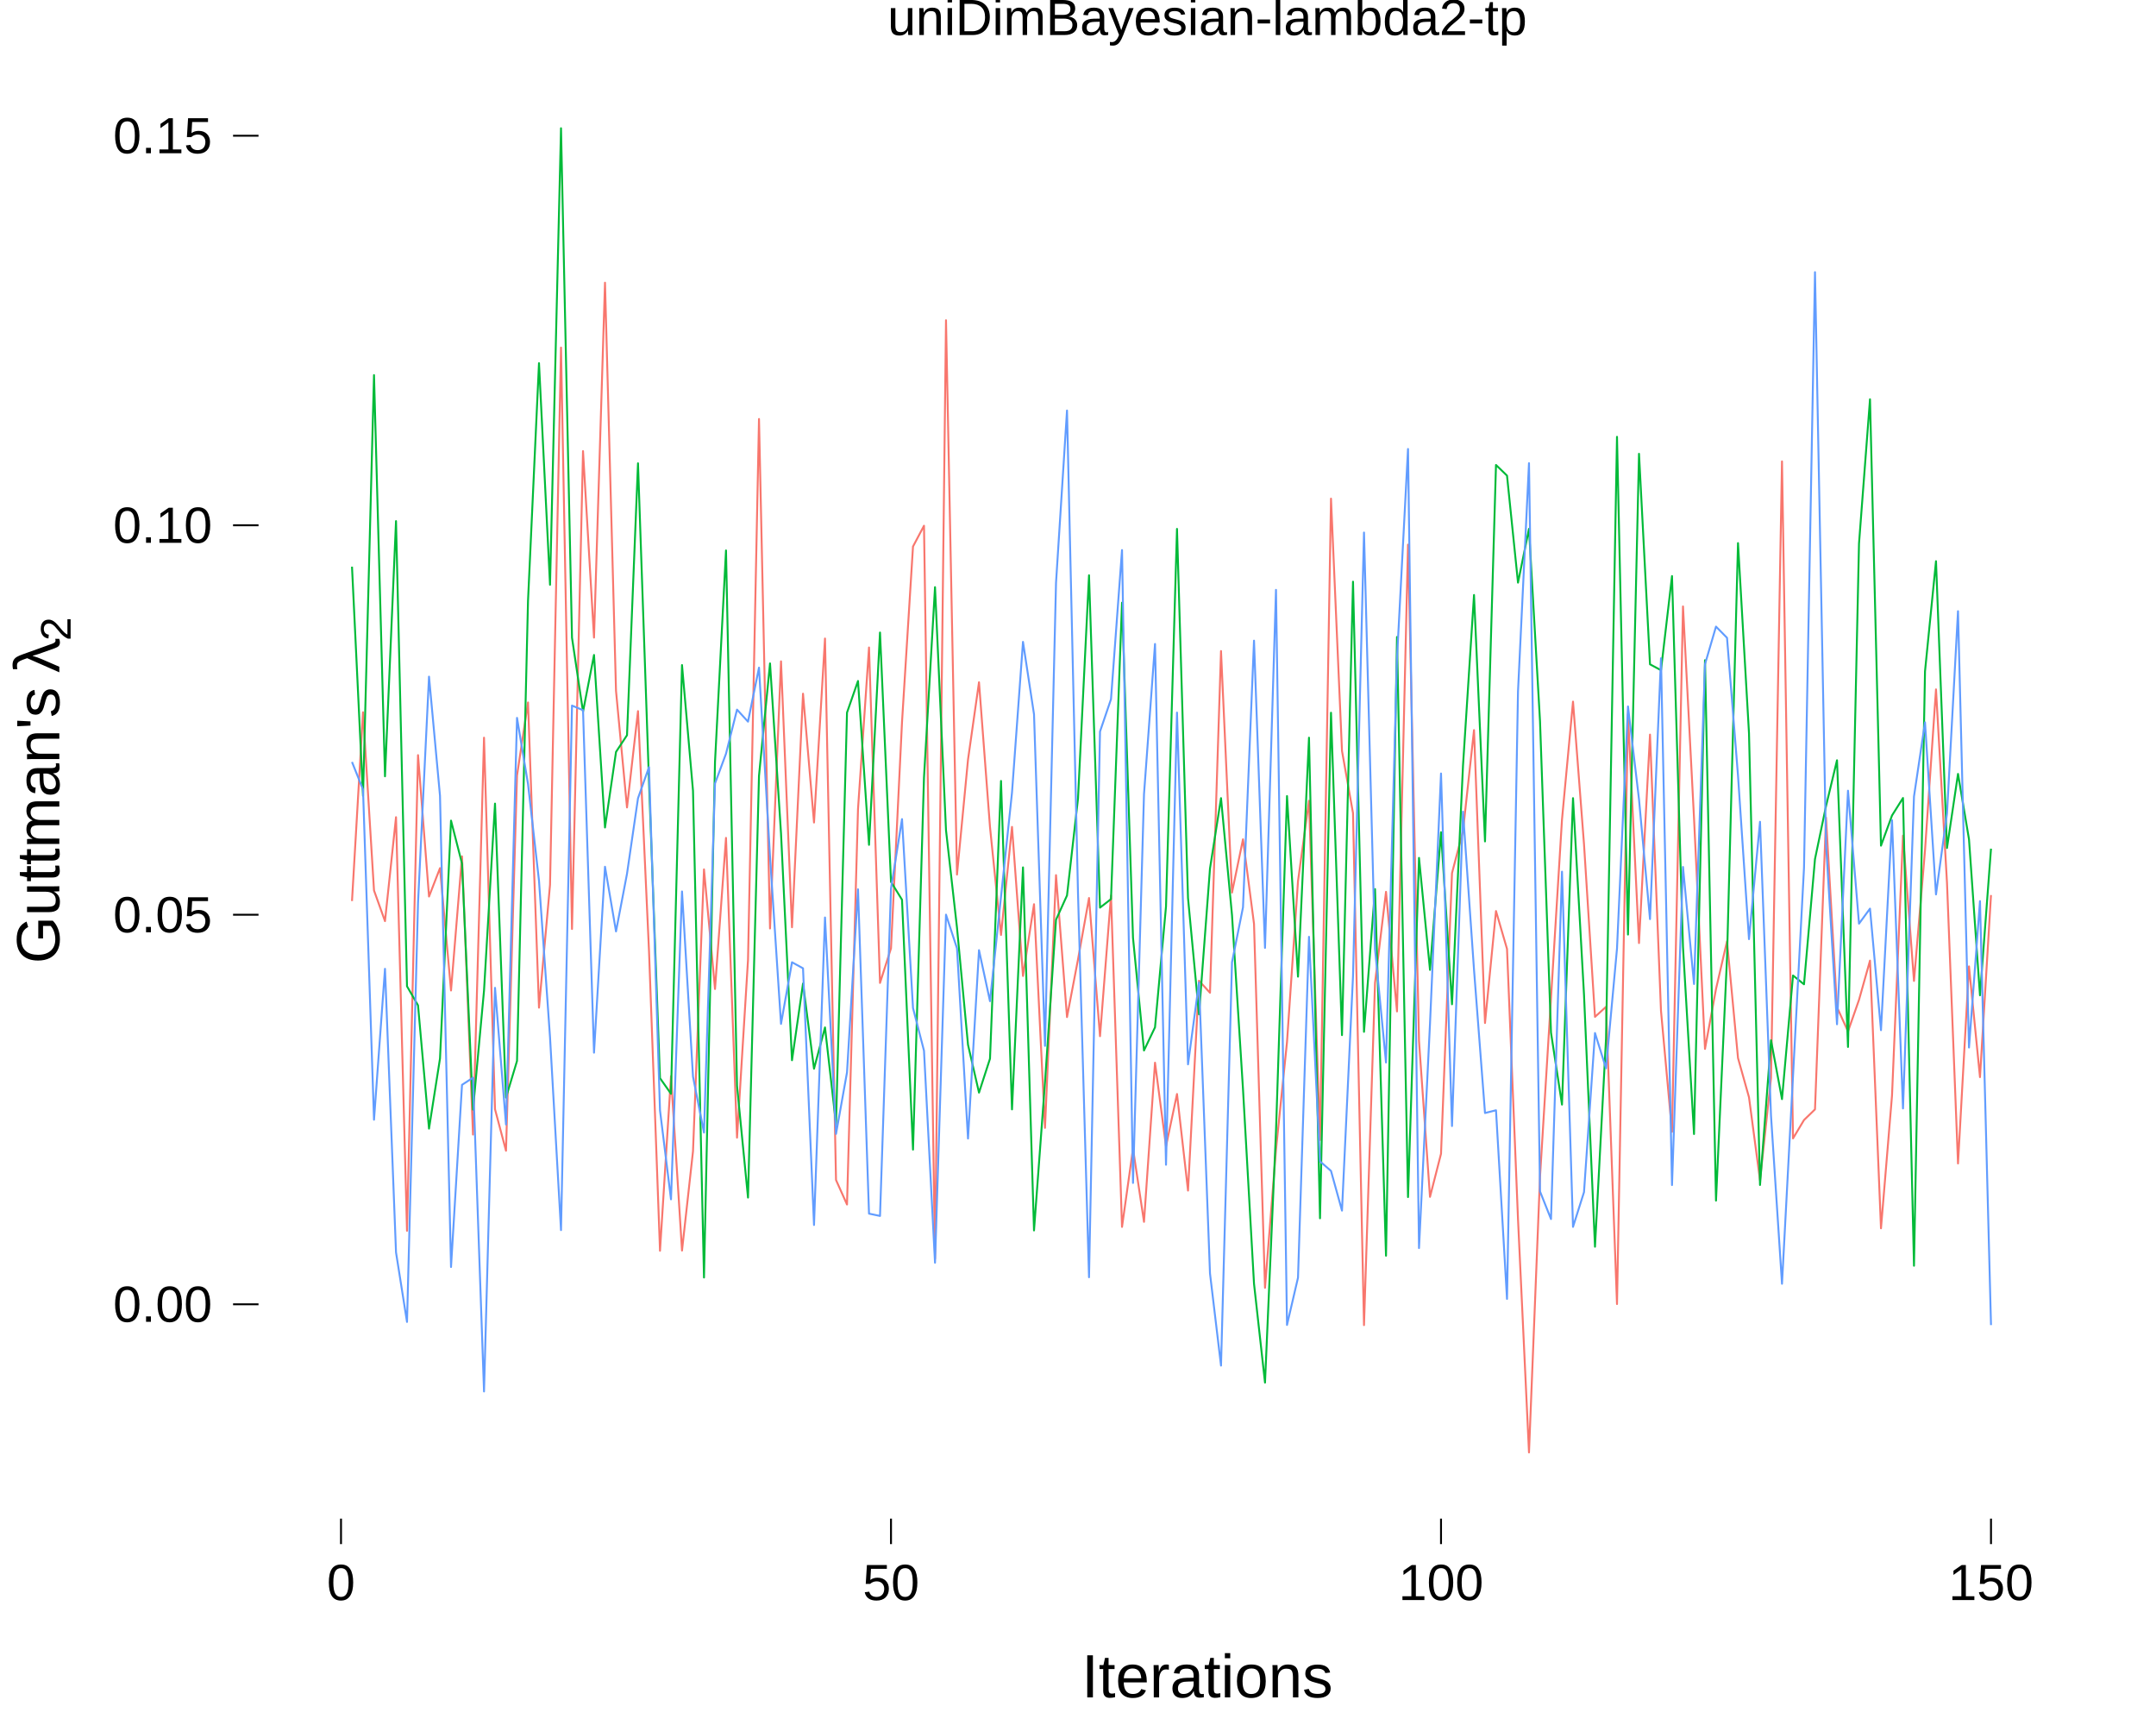
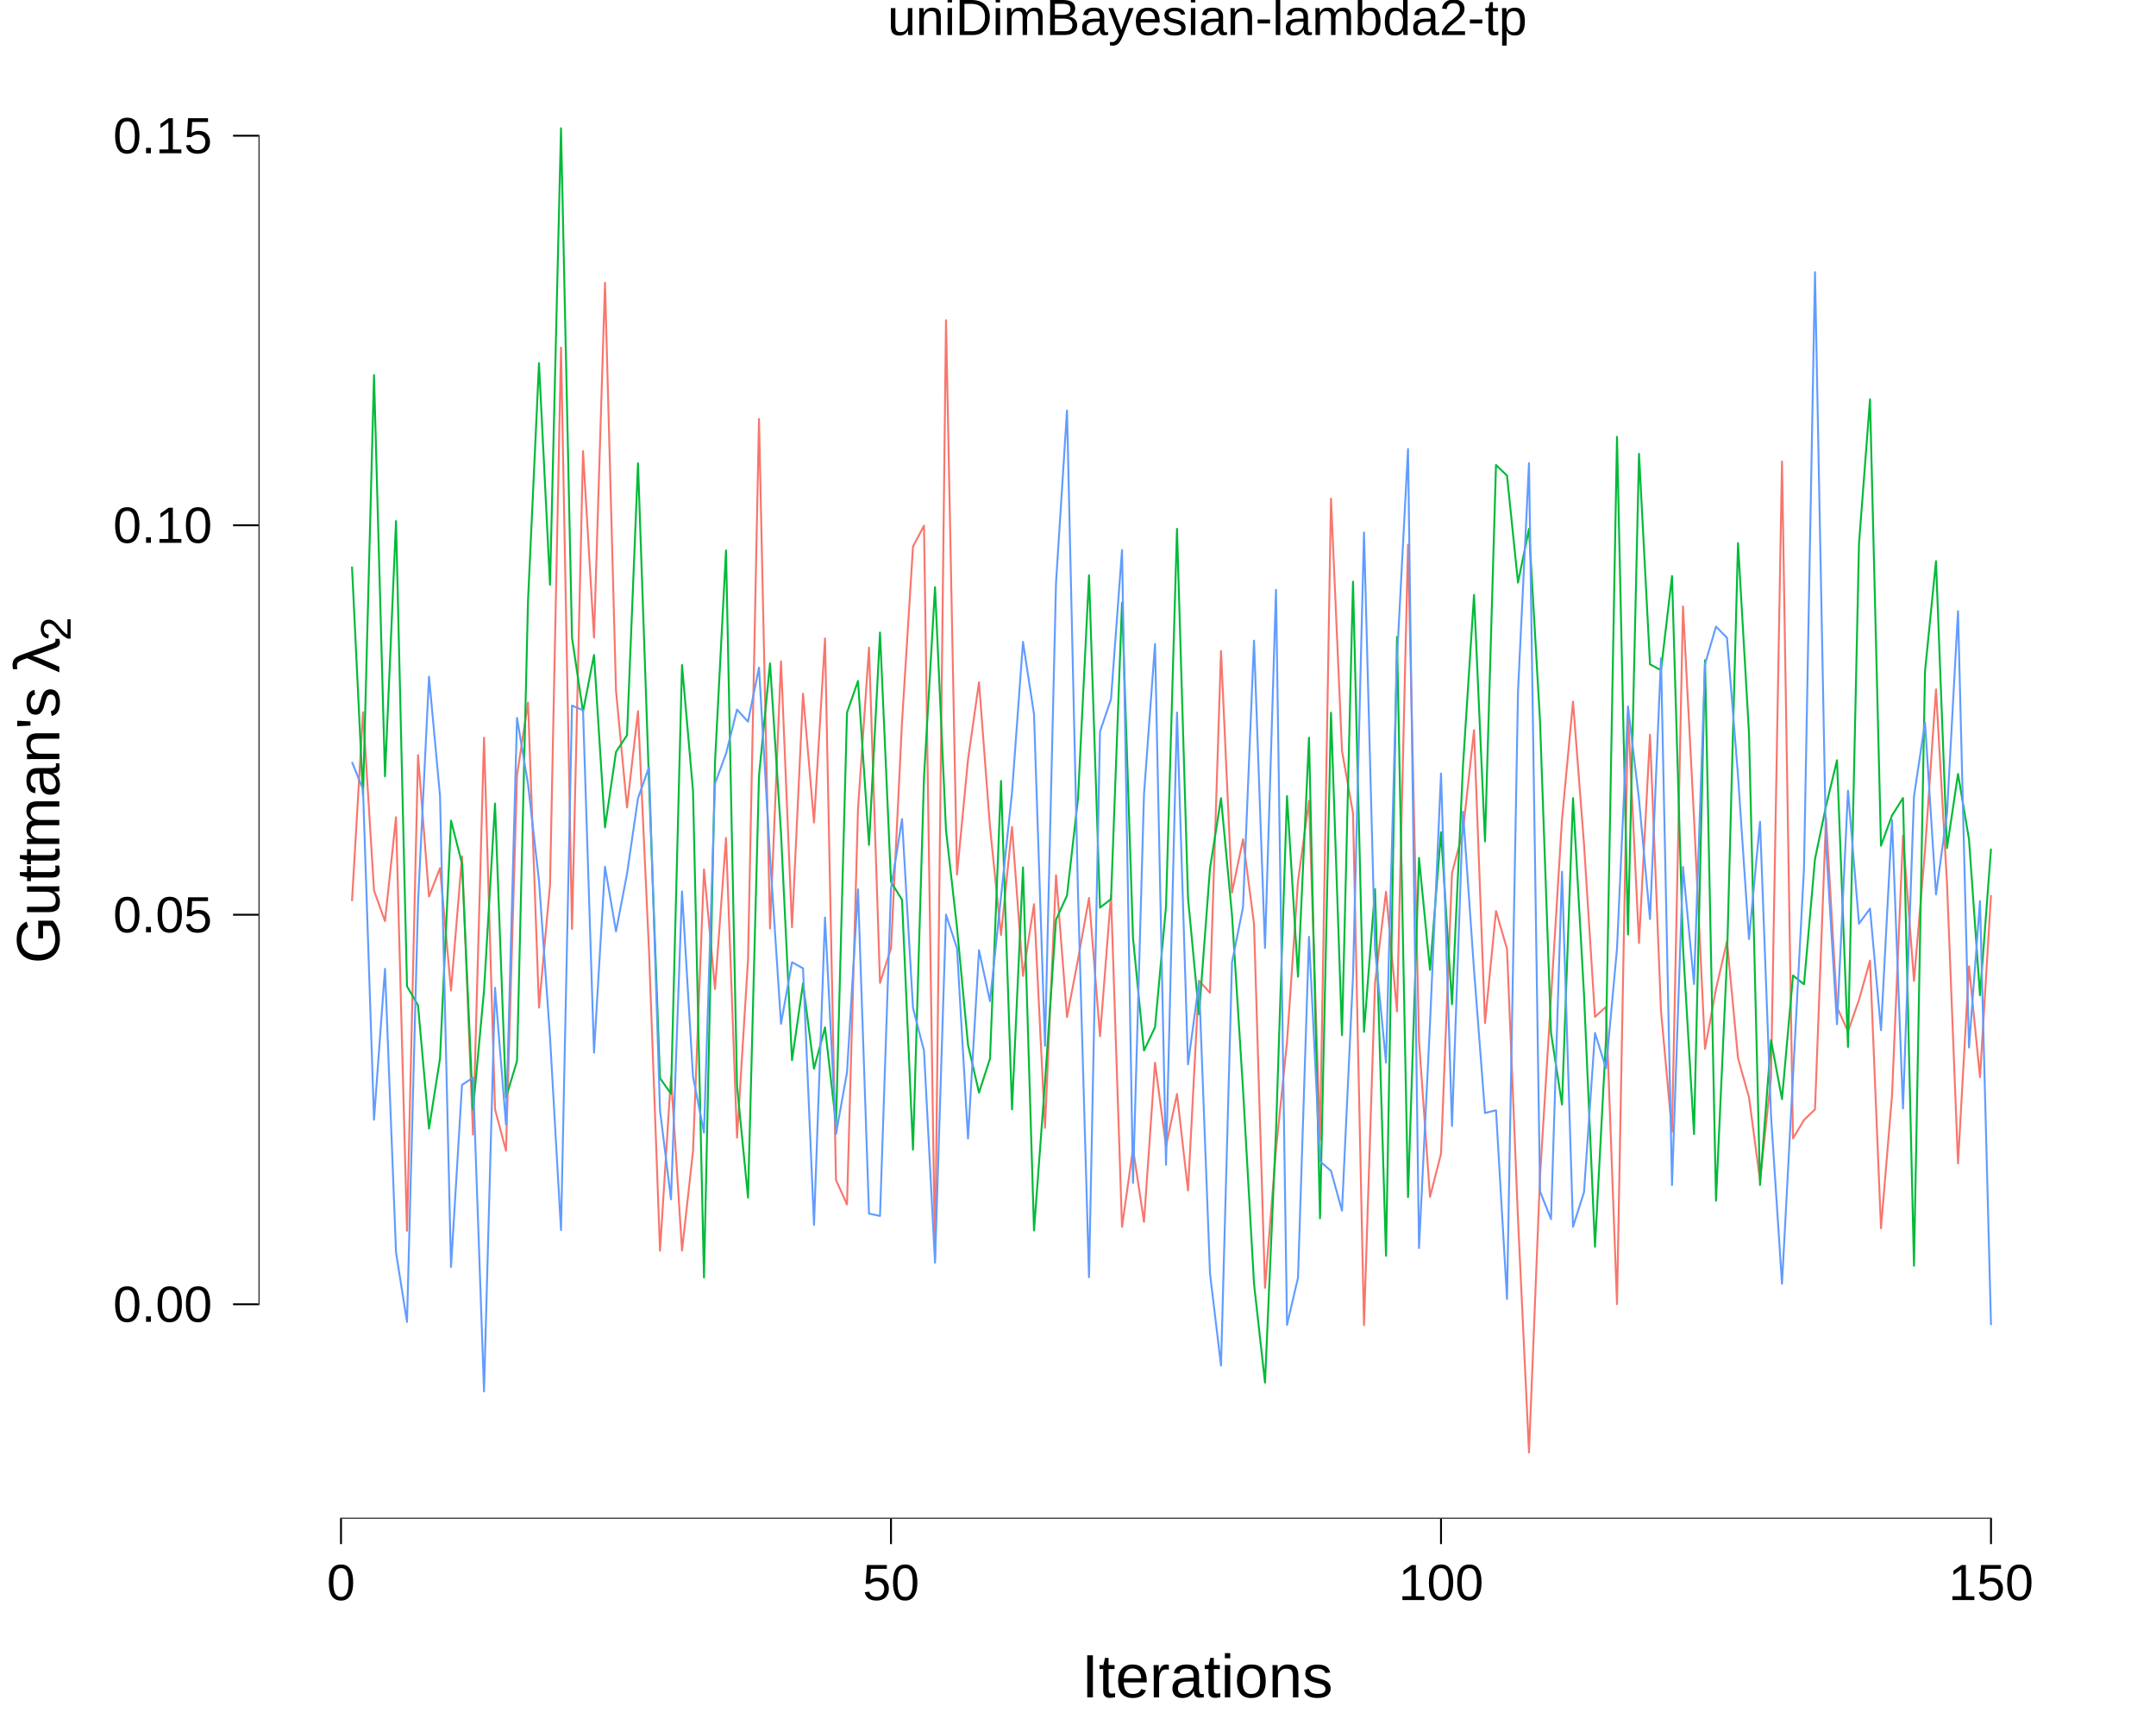
<svg xmlns="http://www.w3.org/2000/svg" viewBox="0 0 720.00 576.00">
  <defs>
    <style type="text/css">
    line, polyline, polygon, path, rect, circle {
      fill: none;
      stroke: #000000;
      stroke-linecap: round;
      stroke-linejoin: round;
      stroke-miterlimit: 10.00;
    }
  </style>
  </defs>
  <rect width="100%" height="100%" style="stroke: none; fill: #FFFFFF;" />
  <rect x="0.00" y="0.00" width="720.00" height="576.00" style="stroke-width: 10.67; stroke: none;" />
  <defs>
    <clipPath id="cpODYuMzN8NzIwLjAwfDUwNy4xMHwyMC43MQ==">
      <rect x="86.33" y="20.71" width="633.67" height="486.38" />
    </clipPath>
  </defs>
  <rect x="86.33" y="20.71" width="633.67" height="486.38" style="stroke-width: 10.67; stroke: none;" clip-path="url(#cpODYuMzN8NzIwLjAwfDUwNy4xMHwyMC43MQ==)" />
  <polyline points="117.55,300.87 121.23,237.84 124.90,297.33 128.57,307.58 132.25,272.87 135.92,410.98 139.60,252.15 143.27,299.36 146.94,289.88 150.62,330.74 154.29,285.95 157.96,378.85 161.64,246.32 165.31,370.39 168.98,384.25 172.66,258.93 176.33,234.56 180.00,336.47 183.68,295.46 187.35,116.06 191.02,310.20 194.70,150.63 198.37,212.90 202.04,94.40 205.72,230.70 209.39,269.62 213.06,237.45 216.74,317.65 220.41,417.65 224.08,359.35 227.76,417.58 231.43,384.41 235.10,290.30 238.78,330.24 242.45,279.78 246.13,379.88 249.80,320.56 253.47,139.90 257.15,310.03 260.82,220.83 264.49,309.62 268.17,231.63 271.84,274.65 275.51,213.21 279.19,394.02 282.86,402.20 286.53,270.21 290.21,216.20 293.88,328.21 297.55,316.66 301.23,241.12 304.90,182.49 308.57,175.55 312.25,420.28 315.92,106.93 319.59,292.03 323.27,253.64 326.94,227.81 330.61,276.15 334.29,312.20 337.96,276.11 341.63,325.89 345.31,301.93 348.98,376.61 352.66,292.22 356.33,339.62 360.00,320.38 363.68,299.85 367.35,346.00 371.02,299.01 374.70,409.68 378.37,383.53 382.04,407.99 385.72,354.85 389.39,382.77 393.06,365.30 396.74,397.55 400.41,327.48 404.08,331.49 407.76,217.39 411.43,298.04 415.10,280.25 418.78,308.48 422.45,430.02 426.12,383.90 429.80,347.93 433.47,294.22 437.14,267.37 440.82,380.69 444.49,166.50 448.16,250.72 451.84,271.52 455.51,442.48 459.19,328.18 462.86,297.79 466.53,337.73 470.21,181.86 473.88,347.56 477.55,399.65 481.23,385.26 484.90,291.55 488.57,277.47 492.25,243.79 495.92,341.60 499.59,304.21 503.27,316.86 506.94,407.08 510.61,484.99 514.29,392.95 517.96,333.28 521.63,273.68 525.31,234.28 528.98,281.87 532.65,339.54 536.33,336.20 540.00,435.44 543.67,238.51 547.35,314.90 551.02,245.29 554.69,337.53 558.37,377.92 562.04,202.50 565.72,273.17 569.39,350.25 573.06,330.25 576.74,314.28 580.41,353.29 584.08,366.39 587.76,394.07 591.43,360.00 595.10,154.07 598.78,380.13 602.45,373.99 606.12,370.43 609.80,273.02 613.47,336.32 617.14,344.40 620.82,333.86 624.49,320.76 628.16,410.15 631.84,365.83 635.51,279.03 639.18,327.54 642.86,283.94 646.53,230.19 650.20,294.75 653.88,388.50 657.55,322.69 661.22,359.67 664.90,298.87 " style="stroke-width: 0.64; stroke: #F8766D; stroke-linecap: butt;" clip-path="url(#cpODYuMzN8NzIwLjAwfDUwNy4xMHwyMC43MQ==)" />
  <polyline points="117.55,189.22 121.23,265.74 124.90,125.25 128.57,259.22 132.25,174.00 135.92,329.34 139.60,335.70 143.27,376.86 146.94,353.45 150.62,274.01 154.29,288.37 157.96,370.51 161.64,330.77 165.31,268.33 168.98,366.50 172.66,354.25 176.33,200.67 180.00,121.27 183.68,195.26 187.35,42.82 191.02,212.94 194.70,237.66 198.37,218.70 202.04,276.31 205.72,251.07 209.39,245.50 213.06,154.70 216.74,261.18 220.41,360.01 224.08,365.22 227.76,222.07 231.43,264.07 235.10,426.58 238.78,254.39 242.45,183.80 246.13,362.59 249.80,399.89 253.47,259.05 257.15,221.52 260.82,278.28 264.49,354.03 268.17,328.41 271.84,356.85 275.51,343.07 279.19,375.37 282.86,237.94 286.53,227.39 290.21,282.11 293.88,211.21 297.55,294.47 301.23,300.43 304.90,383.87 308.57,259.61 312.25,196.06 315.92,277.23 319.59,309.77 323.27,348.86 326.94,364.84 330.61,353.51 334.29,260.77 337.96,370.44 341.63,289.63 345.31,410.86 348.98,361.35 352.66,307.11 356.33,299.00 360.00,266.67 363.68,192.09 367.35,303.07 371.02,300.22 374.70,201.24 378.37,313.16 382.04,350.77 385.72,343.03 389.39,302.72 393.06,176.60 396.74,299.87 400.41,338.71 404.08,290.00 407.76,266.51 411.43,305.58 415.10,363.69 418.78,428.65 422.45,461.68 426.12,377.73 429.80,265.81 433.47,326.12 437.14,246.32 440.82,406.80 444.49,237.99 448.16,345.64 451.84,194.23 455.51,344.54 459.19,296.87 462.86,419.30 466.53,212.69 470.21,399.72 473.88,286.46 477.55,323.86 481.23,277.89 484.90,335.34 488.57,255.68 492.25,198.67 495.92,280.96 499.59,155.26 503.27,158.82 506.94,194.55 510.61,176.59 514.29,240.80 517.96,344.81 521.63,368.84 525.31,266.51 528.98,332.11 532.65,416.30 536.33,346.88 540.00,145.86 543.67,312.06 547.35,151.53 551.02,221.82 554.69,223.79 558.37,192.35 562.04,316.22 565.72,378.67 569.39,220.44 573.06,400.90 576.74,319.77 580.41,181.35 584.08,244.81 587.76,395.68 591.43,347.35 595.10,367.01 598.78,325.73 602.45,328.67 606.12,286.85 609.80,269.17 613.47,253.86 617.14,349.59 620.82,181.47 624.49,133.33 628.16,282.38 631.84,272.30 635.51,266.46 639.18,422.65 642.86,224.17 646.53,187.39 650.20,283.16 653.88,258.42 657.55,280.24 661.22,332.35 664.90,283.38 " style="stroke-width: 0.64; stroke: #00BA38; stroke-linecap: butt;" clip-path="url(#cpODYuMzN8NzIwLjAwfDUwNy4xMHwyMC43MQ==)" />
  <polyline points="117.55,254.43 121.23,263.64 124.90,373.89 128.57,323.50 132.25,418.18 135.92,441.41 139.60,301.46 143.27,225.94 146.94,265.75 150.62,423.07 154.29,362.24 157.96,359.85 161.64,464.63 165.31,329.85 168.98,375.49 172.66,239.71 176.33,261.78 180.00,294.10 183.68,346.34 187.35,410.75 191.02,235.60 194.70,237.14 198.37,351.50 202.04,289.42 205.72,311.01 209.39,291.77 213.06,266.55 216.74,256.14 220.41,370.78 224.08,400.47 227.76,297.67 231.43,359.52 235.10,378.18 238.78,261.60 242.45,251.67 246.13,236.95 249.80,240.97 253.47,222.93 257.15,286.00 260.82,341.89 264.49,321.31 268.17,323.33 271.84,409.04 275.51,306.36 279.19,378.63 282.86,358.08 286.53,296.96 290.21,405.25 293.88,406.02 297.55,296.71 301.23,273.51 304.90,336.59 308.57,350.85 312.25,421.64 315.92,305.41 319.59,316.66 323.27,380.17 326.94,317.27 330.61,334.31 334.29,299.43 337.96,264.64 341.63,214.33 345.31,238.51 348.98,349.23 352.66,194.60 356.33,137.08 360.00,298.26 363.68,426.49 367.35,244.27 371.02,233.47 374.70,183.67 378.37,395.00 382.04,265.21 385.72,215.03 389.39,388.93 393.06,237.94 396.74,355.40 400.41,328.03 404.08,425.21 407.76,455.99 411.43,321.30 415.10,302.96 418.78,213.92 422.45,316.51 426.12,196.96 429.80,442.42 433.47,426.64 437.14,312.81 440.82,387.80 444.49,390.98 448.16,404.24 451.84,325.94 455.51,177.82 459.19,316.89 462.86,354.78 466.53,219.89 470.21,149.92 473.88,416.75 477.55,341.83 481.23,258.28 484.90,376.00 488.57,271.02 492.25,323.83 495.92,371.65 499.59,370.73 503.27,433.72 506.94,230.89 510.61,154.66 514.29,397.83 517.96,407.06 521.63,291.06 525.31,409.67 528.98,398.07 532.65,344.94 536.33,356.73 540.00,316.75 543.67,235.89 547.35,266.93 551.02,306.90 554.69,219.80 558.37,395.71 562.04,289.49 565.72,328.57 569.39,221.79 573.06,209.23 576.74,212.97 580.41,258.99 584.08,313.59 587.76,274.40 591.43,372.54 595.10,428.67 598.78,359.32 602.45,289.78 606.12,90.88 609.80,281.72 613.47,342.02 617.14,264.02 620.82,308.42 624.49,303.40 628.16,343.99 631.84,273.86 635.51,370.12 639.18,265.95 642.86,241.21 646.53,298.66 650.20,271.64 653.88,204.08 657.55,349.78 661.22,300.89 664.90,442.46 " style="stroke-width: 0.64; stroke: #619CFF; stroke-linecap: butt;" clip-path="url(#cpODYuMzN8NzIwLjAwfDUwNy4xMHwyMC43MQ==)" />
+   <line x1="113.56" y1="507.10" x2="665.22" y2="507.10" style="stroke-width: 0.64; stroke-linecap: butt;" clip-path="url(#cpODYuMzN8NzIwLjAwfDUwNy4xMHwyMC43MQ==)" />
+   <line x1="86.33" y1="435.84" x2="86.33" y2="45.00" style="stroke-width: 0.64; stroke-linecap: butt;" clip-path="url(#cpODYuMzN8NzIwLjAwfDUwNy4xMHwyMC43MQ==)" />
  <rect x="86.33" y="20.71" width="633.67" height="486.38" style="stroke-width: 0.00; stroke: none;" clip-path="url(#cpODYuMzN8NzIwLjAwfDUwNy4xMHwyMC43MQ==)" />
  <defs>
    <clipPath id="cpMC4wMHw3MjAuMDB8NTc2LjAwfDAuMDA=">
      <rect x="0.00" y="0.00" width="720.00" height="576.00" />
    </clipPath>
  </defs>
  <polyline points="86.33,507.10 86.33,20.71 " style="stroke-width: 0.00; stroke: none; stroke-linecap: butt;" clip-path="url(#cpMC4wMHw3MjAuMDB8NTc2LjAwfDAuMDA=)" />
  <g clip-path="url(#cpMC4wMHw3MjAuMDB8NTc2LjAwfDAuMDA=)">
    <text x="37.77" y="441.37" style="font-size: 17.00px; font-family: Liberation Sans;" textLength="33.08px" lengthAdjust="spacingAndGlyphs">0.00</text>
  </g>
  <g clip-path="url(#cpMC4wMHw3MjAuMDB8NTc2LjAwfDAuMDA=)">
    <text x="37.77" y="311.31" style="font-size: 17.00px; font-family: Liberation Sans;" textLength="33.08px" lengthAdjust="spacingAndGlyphs">0.05</text>
  </g>
  <g clip-path="url(#cpMC4wMHw3MjAuMDB8NTc2LjAwfDAuMDA=)">
    <text x="37.77" y="181.24" style="font-size: 17.00px; font-family: Liberation Sans;" textLength="33.08px" lengthAdjust="spacingAndGlyphs">0.10</text>
  </g>
  <g clip-path="url(#cpMC4wMHw3MjAuMDB8NTc2LjAwfDAuMDA=)">
    <text x="37.77" y="51.17" style="font-size: 17.00px; font-family: Liberation Sans;" textLength="33.08px" lengthAdjust="spacingAndGlyphs">0.15</text>
  </g>
  <polyline points="77.83,435.52 86.33,435.52 " style="stroke-width: 0.64; stroke-linecap: butt;" clip-path="url(#cpMC4wMHw3MjAuMDB8NTc2LjAwfDAuMDA=)" />
  <polyline points="77.83,305.45 86.33,305.45 " style="stroke-width: 0.64; stroke-linecap: butt;" clip-path="url(#cpMC4wMHw3MjAuMDB8NTc2LjAwfDAuMDA=)" />
  <polyline points="77.83,175.39 86.33,175.39 " style="stroke-width: 0.64; stroke-linecap: butt;" clip-path="url(#cpMC4wMHw3MjAuMDB8NTc2LjAwfDAuMDA=)" />
  <polyline points="77.83,45.32 86.33,45.32 " style="stroke-width: 0.64; stroke-linecap: butt;" clip-path="url(#cpMC4wMHw3MjAuMDB8NTc2LjAwfDAuMDA=)" />
  <polyline points="86.33,507.10 720.00,507.10 " style="stroke-width: 0.00; stroke: none; stroke-linecap: butt;" clip-path="url(#cpMC4wMHw3MjAuMDB8NTc2LjAwfDAuMDA=)" />
  <polyline points="113.88,515.60 113.88,507.10 " style="stroke-width: 0.64; stroke-linecap: butt;" clip-path="url(#cpMC4wMHw3MjAuMDB8NTc2LjAwfDAuMDA=)" />
  <polyline points="297.55,515.60 297.55,507.10 " style="stroke-width: 0.64; stroke-linecap: butt;" clip-path="url(#cpMC4wMHw3MjAuMDB8NTc2LjAwfDAuMDA=)" />
  <polyline points="481.23,515.60 481.23,507.10 " style="stroke-width: 0.64; stroke-linecap: butt;" clip-path="url(#cpMC4wMHw3MjAuMDB8NTc2LjAwfDAuMDA=)" />
  <polyline points="664.90,515.60 664.90,507.10 " style="stroke-width: 0.64; stroke-linecap: butt;" clip-path="url(#cpMC4wMHw3MjAuMDB8NTc2LjAwfDAuMDA=)" />
  <g clip-path="url(#cpMC4wMHw3MjAuMDB8NTc2LjAwfDAuMDA=)">
    <text x="109.15" y="534.28" style="font-size: 17.00px; font-family: Liberation Sans;" textLength="9.45px" lengthAdjust="spacingAndGlyphs">0</text>
  </g>
  <g clip-path="url(#cpMC4wMHw3MjAuMDB8NTc2LjAwfDAuMDA=)">
    <text x="288.10" y="534.28" style="font-size: 17.00px; font-family: Liberation Sans;" textLength="18.91px" lengthAdjust="spacingAndGlyphs">50</text>
  </g>
  <g clip-path="url(#cpMC4wMHw3MjAuMDB8NTc2LjAwfDAuMDA=)">
    <text x="467.05" y="534.28" style="font-size: 17.00px; font-family: Liberation Sans;" textLength="28.36px" lengthAdjust="spacingAndGlyphs">100</text>
  </g>
  <g clip-path="url(#cpMC4wMHw3MjAuMDB8NTc2LjAwfDAuMDA=)">
    <text x="650.72" y="534.28" style="font-size: 17.00px; font-family: Liberation Sans;" textLength="28.36px" lengthAdjust="spacingAndGlyphs">150</text>
  </g>
  <g clip-path="url(#cpMC4wMHw3MjAuMDB8NTc2LjAwfDAuMDA=)">
    <text x="361.20" y="566.78" style="font-size: 20.40px; font-family: Liberation Sans;" textLength="83.92px" lengthAdjust="spacingAndGlyphs">Iterations</text>
  </g>
  <g clip-path="url(#cpMC4wMHw3MjAuMDB8NTc2LjAwfDAuMDA=)">
    <text transform="translate(19.81,321.77) rotate(-90)" style="font-size: 20.40px; font-family: Liberation Sans;" textLength="92.31px" lengthAdjust="spacingAndGlyphs">Guttman's</text>
  </g>
  <g clip-path="url(#cpMC4wMHw3MjAuMDB8NTc2LjAwfDAuMDA=)">
    <text transform="translate(19.81,229.46) rotate(-90)" style="font-size: 20.40px; font-family: Symbola;" textLength="5.09px" lengthAdjust="spacingAndGlyphs"> </text>
  </g>
  <g clip-path="url(#cpMC4wMHw3MjAuMDB8NTc2LjAwfDAuMDA=)">
    <text transform="translate(19.81,224.37) rotate(-90)" style="font-size: 20.40px; font-family: Symbola;" textLength="10.39px" lengthAdjust="spacingAndGlyphs">λ</text>
  </g>
  <g clip-path="url(#cpMC4wMHw3MjAuMDB8NTc2LjAwfDAuMDA=)">
    <text transform="translate(23.58,213.98) rotate(-90)" style="font-size: 14.28px; font-family: Liberation Sans;" textLength="7.94px" lengthAdjust="spacingAndGlyphs">2</text>
  </g>
  <g clip-path="url(#cpMC4wMHw3MjAuMDB8NTc2LjAwfDAuMDA=)">
    <text x="296.40" y="11.70" style="font-size: 17.00px; font-family: Liberation Sans;" textLength="213.53px" lengthAdjust="spacingAndGlyphs">uniDimBayesian-lambda2-tp</text>
  </g>
</svg>
